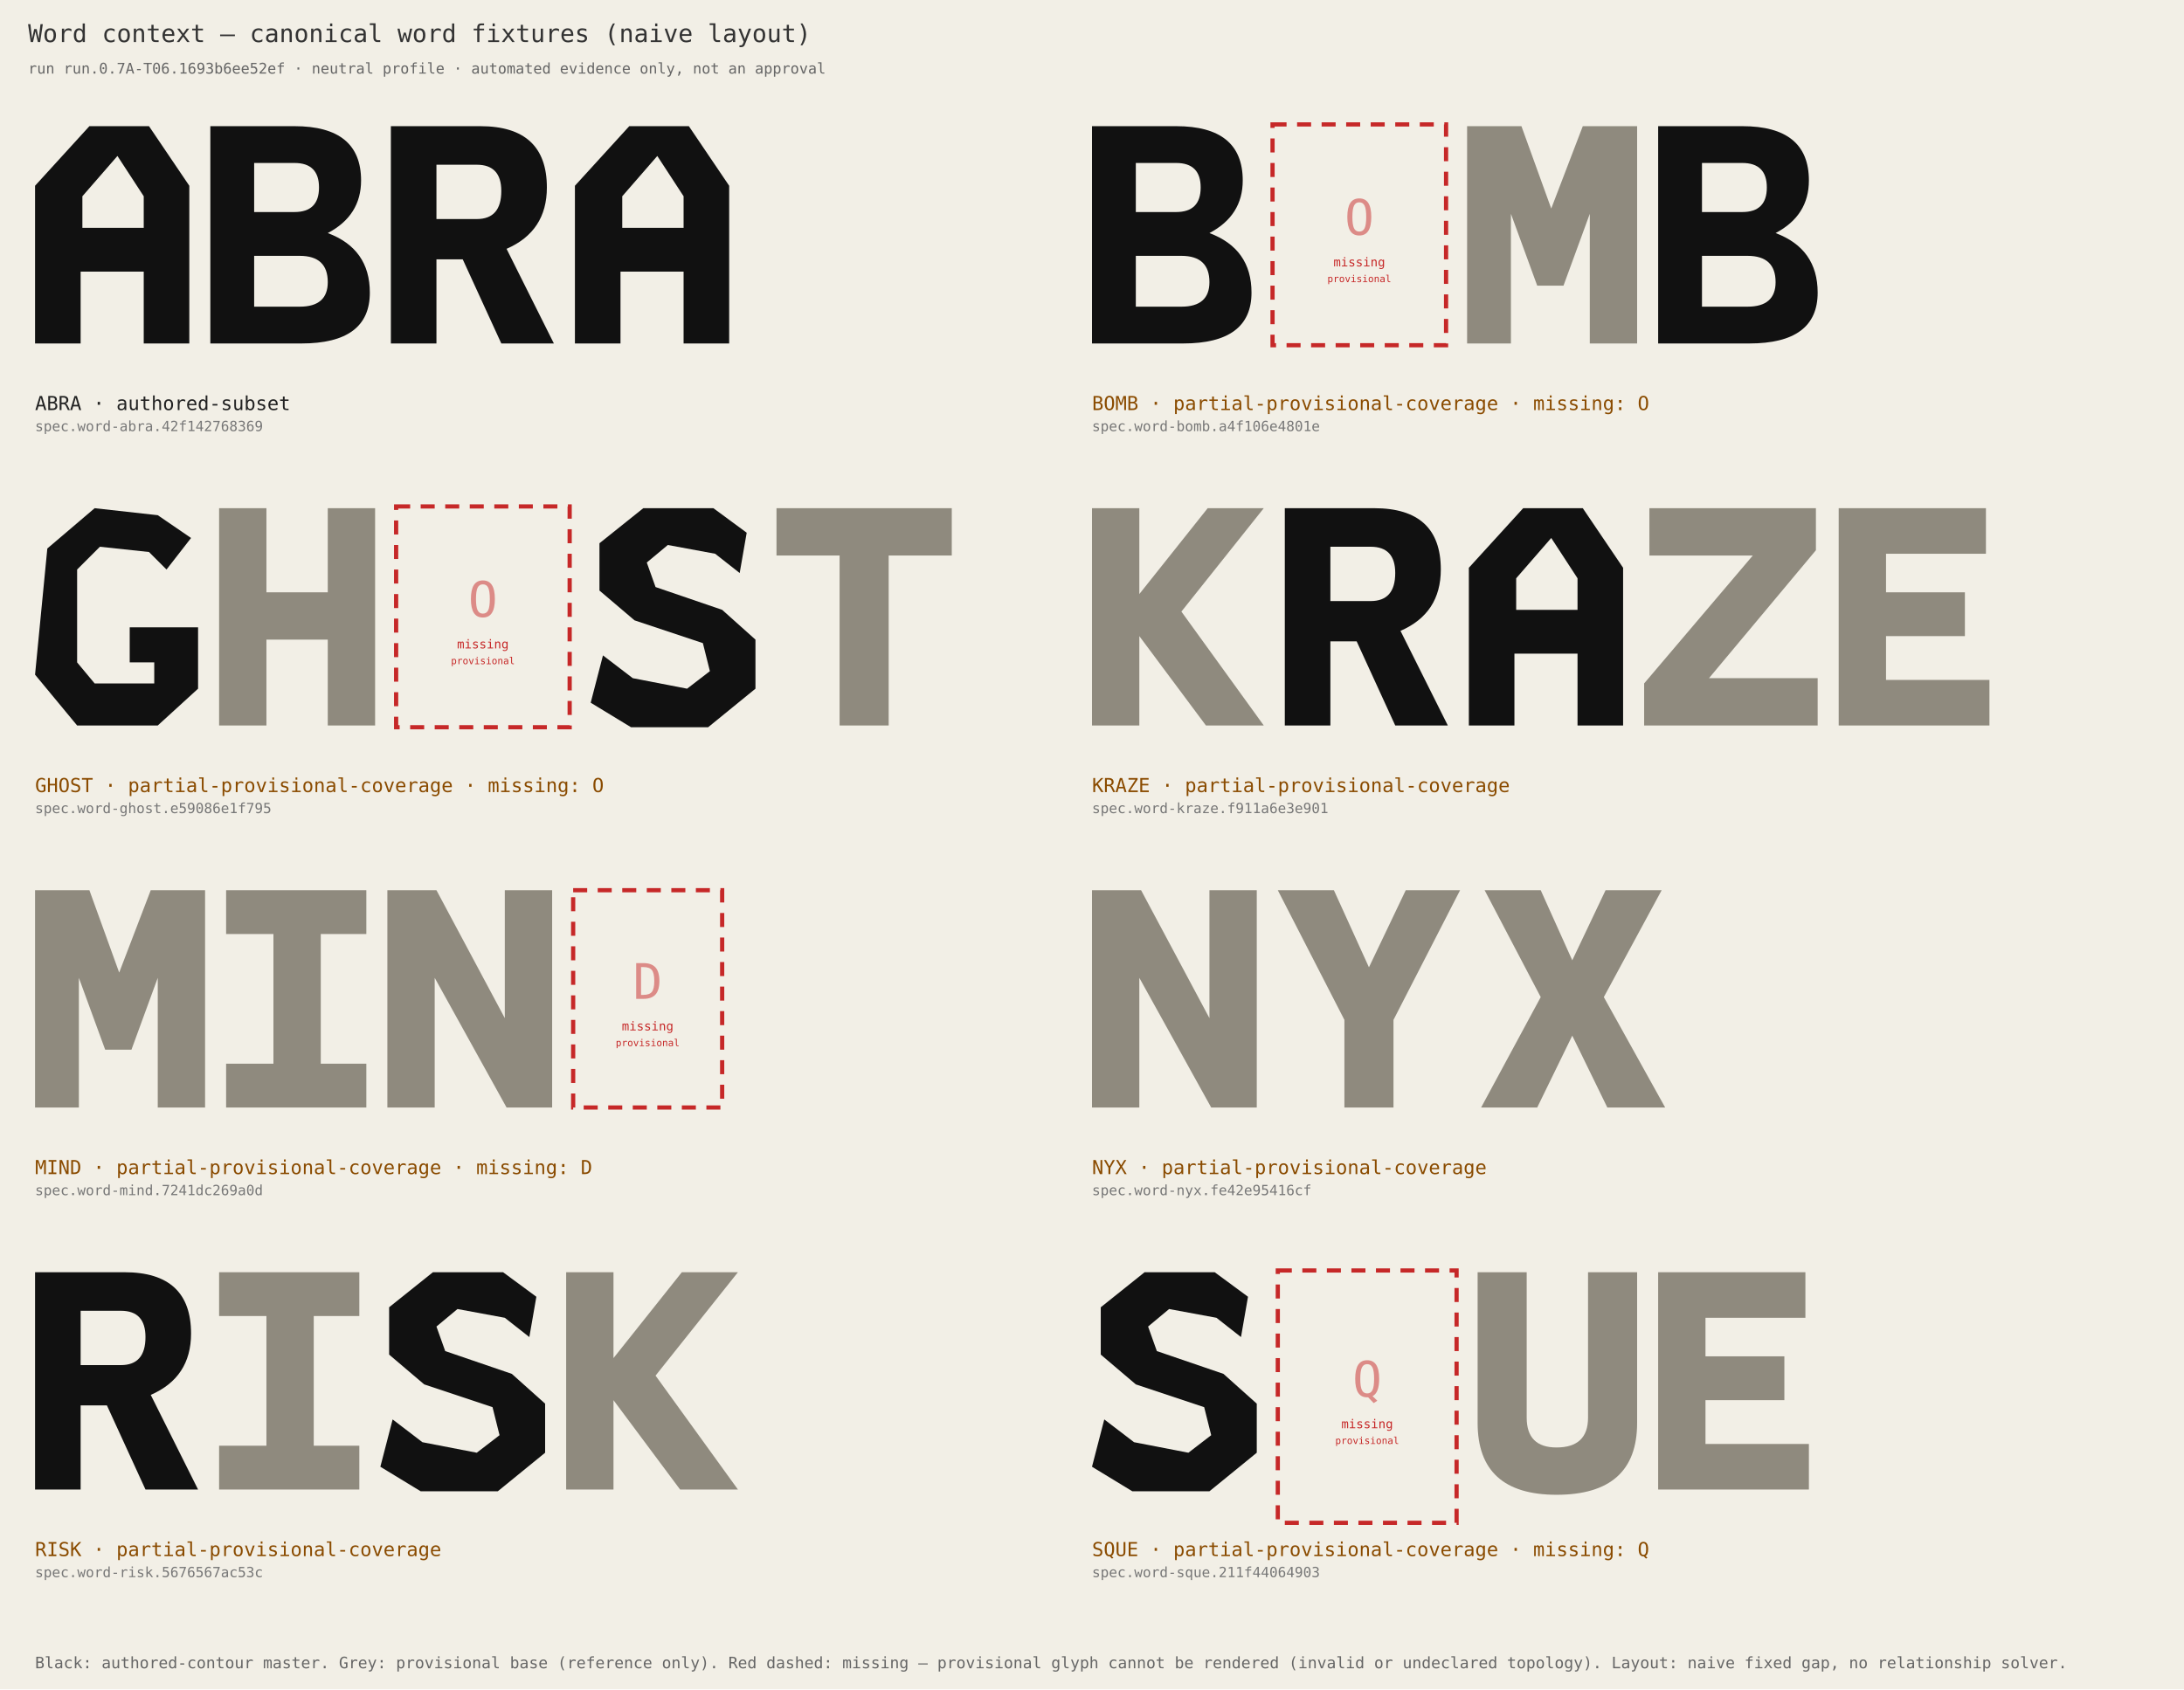
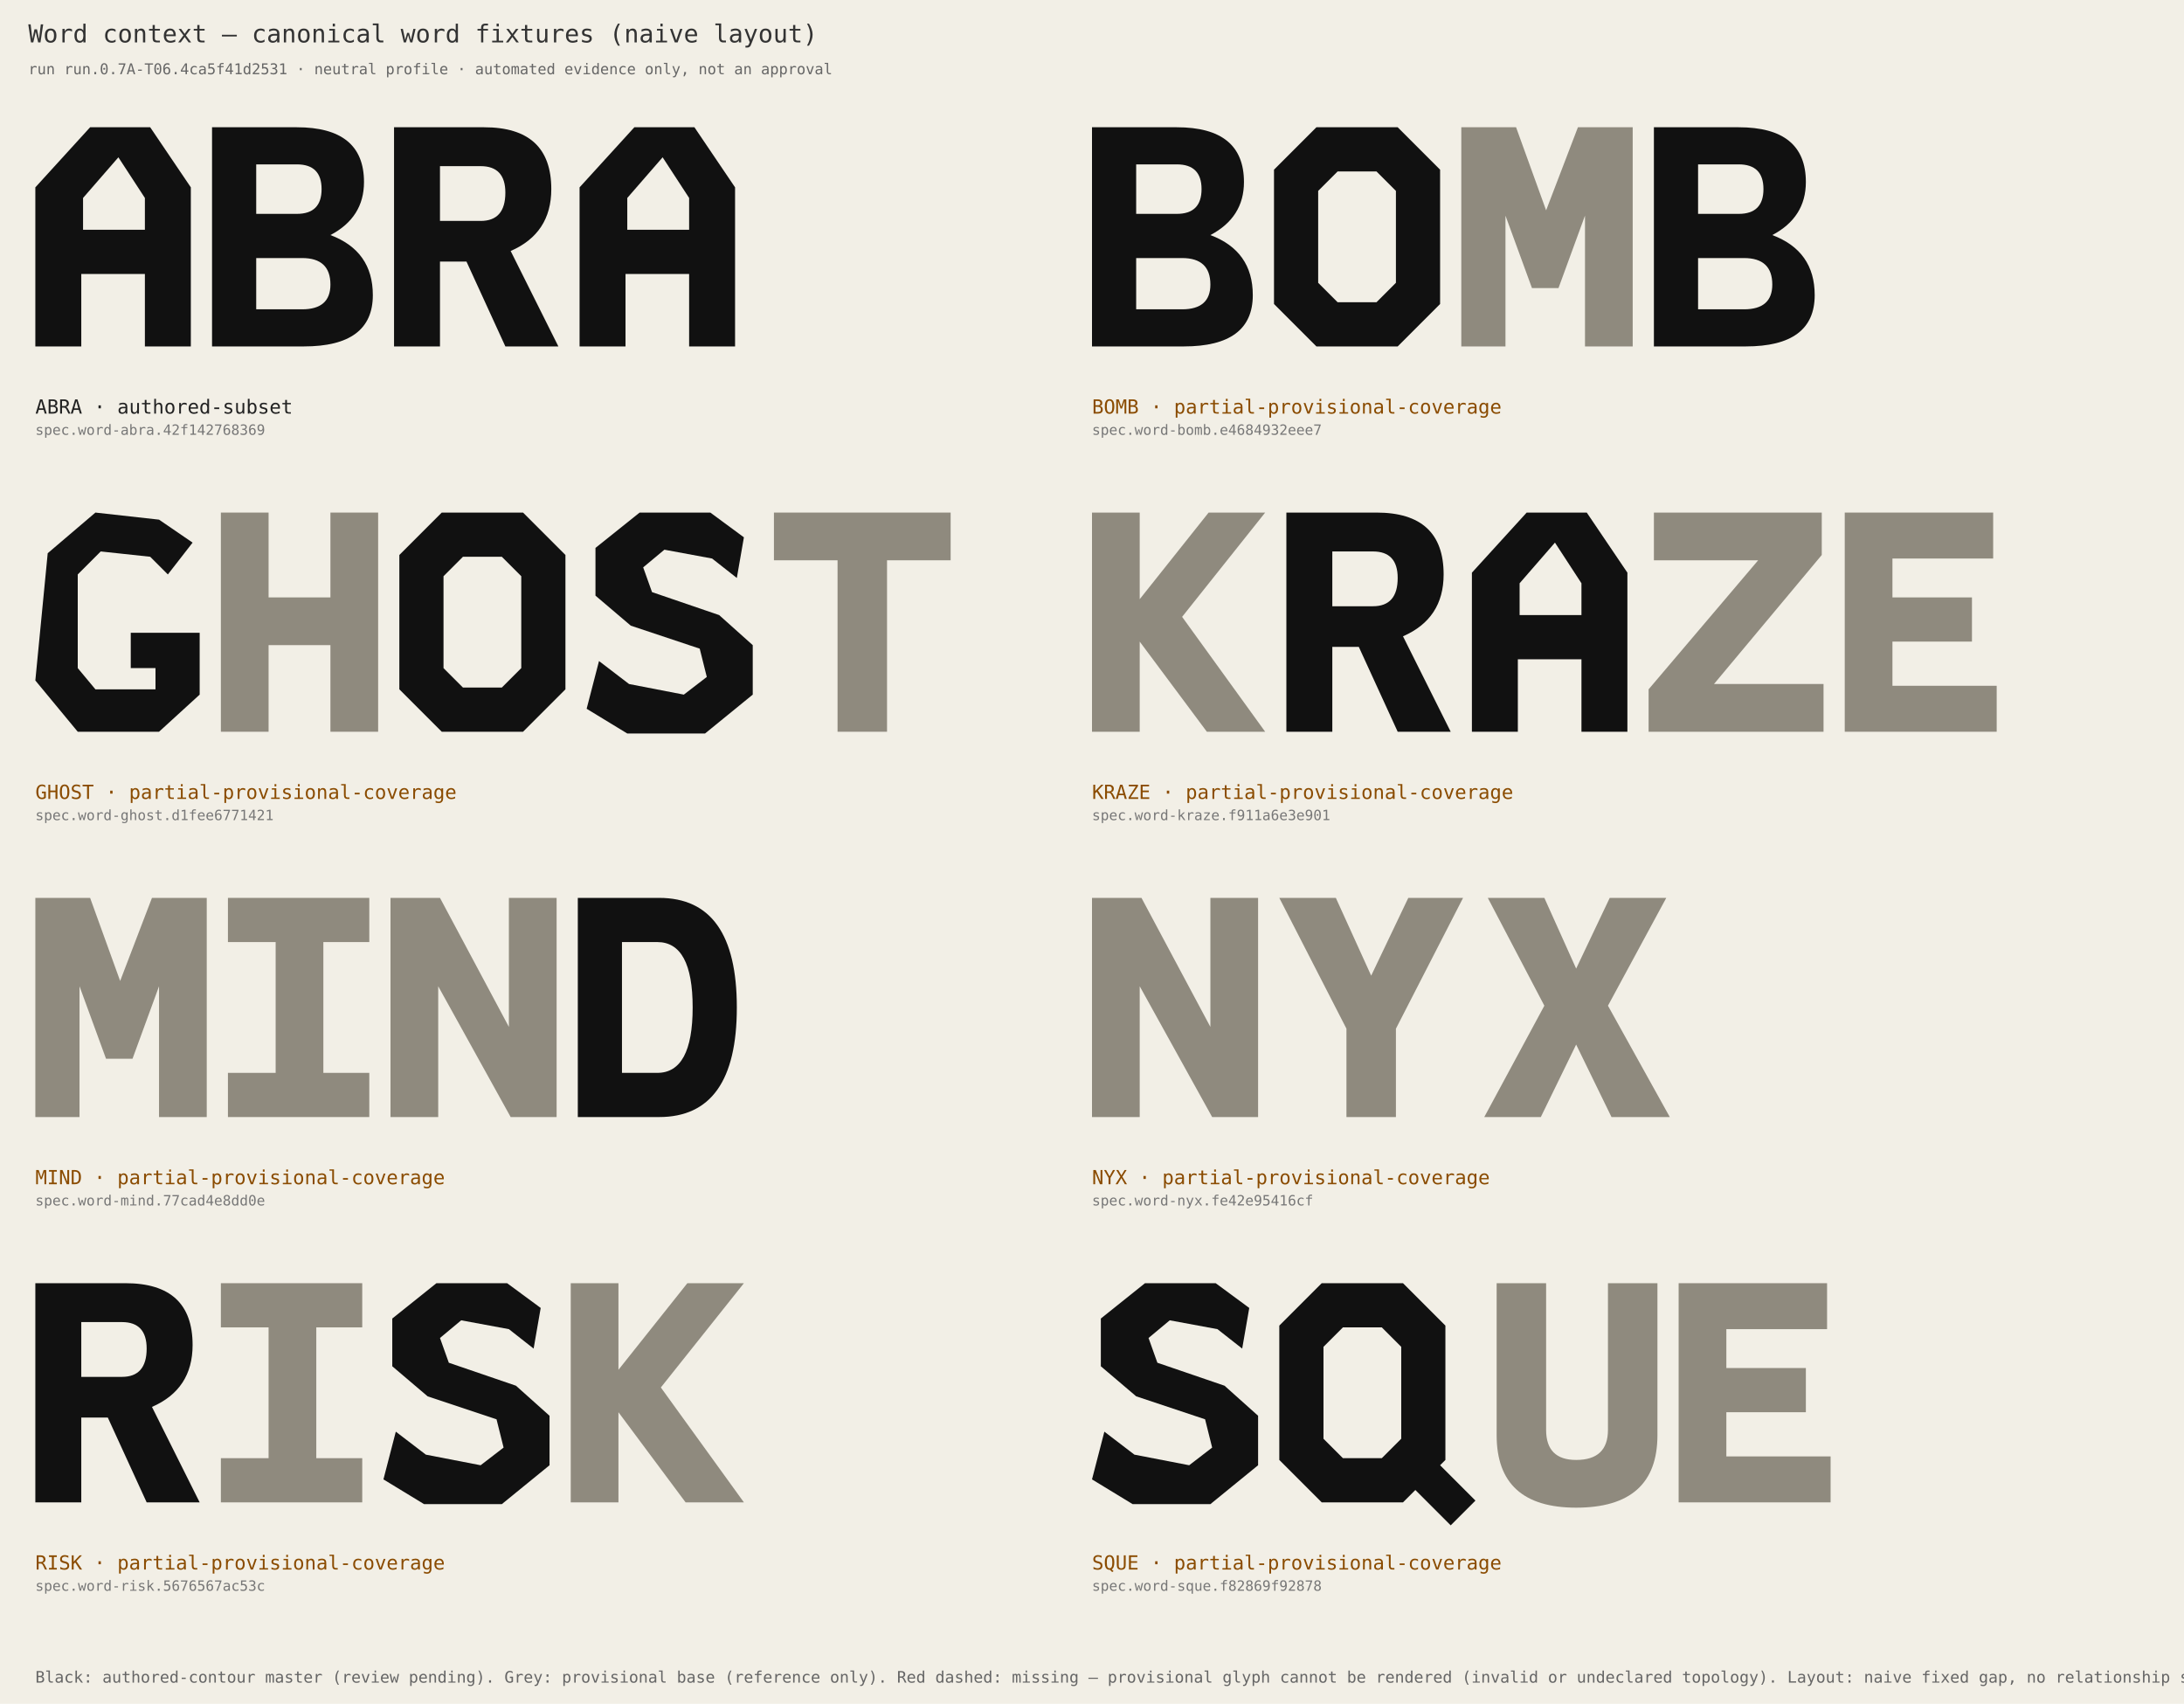
- <svg xmlns="http://www.w3.org/2000/svg" viewBox="0 0 623 482" width="1246" height="964" font-family="monospace" data-run-id="run.0.7A-T06.1693b6ee52ef" data-plate-renderer="proof-plates/1.0.0">
-   <rect x="0" y="0" width="623" height="482" fill="#f2efe6" />
+ <svg xmlns="http://www.w3.org/2000/svg" viewBox="0 0 618 482" width="1236" height="964" font-family="monospace" data-run-id="run.0.7A-T06.4ca5f41d2531" data-plate-renderer="proof-plates/1.0.0">
+   <rect x="0" y="0" width="618" height="482" fill="#f2efe6" />
  <text x="8" y="12" font-size="7" fill="#333">Word context — canonical word fixtures (naive layout)</text>
-   <text x="8" y="21" font-size="4.2" fill="#666">run run.0.7A-T06.1693b6ee52ef · neutral profile · automated evidence only, not an approval</text>
+   <text x="8" y="21" font-size="4.2" fill="#666">run run.0.7A-T06.4ca5f41d2531 · neutral profile · automated evidence only, not an approval</text>
  <g data-specimen-id="spec.word-abra.42f142768369" data-coverage="authored-subset">
    <g data-slot="0" data-status="rendered" transform="translate(6 32) scale(0.5)">
      <g data-glyph-id="latin.upper.A" data-variant-id="a.master" data-revision="2" data-geometry-hash="e9a15fff589da30bf08c490a9a6896087201eff34876c50f6705cea3101ceb97">
        <path data-role="fill" data-contour-id="glyph.A.contour.outer" d="M8 132 L8 42 L39 8 L73 8 L96 42 L96 132 L70 132 L70 91 L34 91 L34 132 Z M35 66 L70 66 L70 48 L55 25 L35 48 Z" fill="#111111" fill-rule="evenodd" />
      </g>
    </g>
    <g data-slot="1" data-status="rendered" transform="translate(55 32) scale(0.5)">
      <g data-glyph-id="latin.upper.B" data-variant-id="b.master" data-revision="2" data-geometry-hash="d63d11e73aba8a950b7cee49d4389879afcf2baaad795ef0d6b37f1bc1801a0f">
        <path data-role="fill" data-contour-id="glyph.B.contour.outer" d="M10 8 L58 8 Q96 8 96 39 Q96 59 77 69 Q101 78 101 103 Q101 132 62 132 L10 132 Z M35 29 L35 57 L58 57 Q72 57 72 43 Q72 29 58 29 Z M35 82 L35 111 L61 111 Q77 111 77 97 Q77 82 61 82 Z" fill="#111111" fill-rule="evenodd" />
      </g>
    </g>
    <g data-slot="2" data-status="rendered" transform="translate(106.5 32) scale(0.5)">
      <g data-glyph-id="latin.upper.R" data-variant-id="r.master" data-revision="2" data-geometry-hash="296004717abcb1189d0fe08b15a21e778f335b5213ee9a52cf070d03a511d47d">
        <path data-role="fill" data-contour-id="glyph.R.contour.outer" d="M10 132 L10 8 L61 8 Q99 8 99 43 Q99 68 76 78 L103 132 L73 132 L51 84 L36 84 L36 132 Z M36 30 L36 61 L59 61 Q73 61 73 45 Q73 30 59 30 Z" fill="#111111" fill-rule="evenodd" />
      </g>
    </g>
    <g data-slot="3" data-status="rendered" transform="translate(160 32) scale(0.5)">
      <g data-glyph-id="latin.upper.A" data-variant-id="a.master" data-revision="2" data-geometry-hash="e9a15fff589da30bf08c490a9a6896087201eff34876c50f6705cea3101ceb97">
        <path data-role="fill" data-contour-id="glyph.A.contour.outer" d="M8 132 L8 42 L39 8 L73 8 L96 42 L96 132 L70 132 L70 91 L34 91 L34 132 Z M35 66 L70 66 L70 48 L55 25 L35 48 Z" fill="#111111" fill-rule="evenodd" />
      </g>
    </g>
    <text x="10" y="117" font-size="5.5" fill="#222">ABRA · authored-subset</text>
    <text x="10" y="123" font-size="4" fill="#777">spec.word-abra.42f142768369</text>
  </g>
-   <g data-specimen-id="spec.word-bomb.a4f106e4801e" data-coverage="partial-provisional-coverage">
-     <g data-slot="0" data-status="rendered" transform="translate(306.5 32) scale(0.5)">
+   <g data-specimen-id="spec.word-bomb.e4684932eee7" data-coverage="partial-provisional-coverage">
+     <g data-slot="0" data-status="rendered" transform="translate(304 32) scale(0.5)">
      <g data-glyph-id="latin.upper.B" data-variant-id="b.master" data-revision="2" data-geometry-hash="d63d11e73aba8a950b7cee49d4389879afcf2baaad795ef0d6b37f1bc1801a0f">
        <path data-role="fill" data-contour-id="glyph.B.contour.outer" d="M10 8 L58 8 Q96 8 96 39 Q96 59 77 69 Q101 78 101 103 Q101 132 62 132 L10 132 Z M35 29 L35 57 L58 57 Q72 57 72 43 Q72 29 58 29 Z M35 82 L35 111 L61 111 Q77 111 77 97 Q77 82 61 82 Z" fill="#111111" fill-rule="evenodd" />
      </g>
    </g>
-     <g data-slot="1" data-glyph-id="latin.upper.O" data-status="missing" transform="translate(362 32) scale(0.5)">
-       <rect x="2" y="7" width="99" height="126" fill="none" stroke="#c62828" stroke-width="2.4" stroke-dasharray="8 6" />
-       <text x="51.5" y="70" text-anchor="middle" font-size="28" fill="#c62828" opacity="0.5">O</text>
-       <text x="51.5" y="88" text-anchor="middle" font-size="7" fill="#c62828">missing</text>
-       <text x="51.5" y="97" text-anchor="middle" font-size="5.5" fill="#c62828">provisional</text>
-     </g>
-     <g data-slot="2" data-status="rendered-provisional" transform="translate(415 32) scale(0.5)">
+     <g data-slot="1" data-status="rendered" transform="translate(357.5 32) scale(0.5)">
+       <g data-glyph-id="latin.upper.O" data-variant-id="o.master" data-revision="2" data-geometry-hash="c4804eb56ee64be9f4f3f1b4f71e24d07e436b2d49e7423f574af9228787f152">
+         <path data-role="fill" data-contour-id="glyph.O.contour.outer" d="M30 8 L76 8 L100 32 L100 108 L76 132 L30 132 L6 108 L6 32 Z M42 33 L31 44 L31 96 L42 107 L64 107 L75 96 L75 44 L64 33 Z" fill="#111111" fill-rule="evenodd" />
+       </g>
+     </g>
+     <g data-slot="2" data-status="rendered-provisional" transform="translate(410 32) scale(0.5)">
      <g data-glyph-id="latin.upper.M" data-variant-id="m.provisional" data-revision="1" data-geometry-hash="2d0de0830333be6045710391402cc0a88e210c09dd122b79a39f5264a06ceb81">
        <path data-role="fill" data-contour-id="glyph.M.contour.outer" d="M7 132 L7 8 L38 8 L55 55 L73 8 L104 8 L104 132 L77 132 L77 58 L62 99 L47 99 L32 58 L32 132 Z" fill="#8f8a7e" fill-rule="evenodd" />
      </g>
    </g>
-     <g data-slot="3" data-status="rendered" transform="translate(468 32) scale(0.5)">
+     <g data-slot="3" data-status="rendered" transform="translate(463 32) scale(0.5)">
      <g data-glyph-id="latin.upper.B" data-variant-id="b.master" data-revision="2" data-geometry-hash="d63d11e73aba8a950b7cee49d4389879afcf2baaad795ef0d6b37f1bc1801a0f">
        <path data-role="fill" data-contour-id="glyph.B.contour.outer" d="M10 8 L58 8 Q96 8 96 39 Q96 59 77 69 Q101 78 101 103 Q101 132 62 132 L10 132 Z M35 29 L35 57 L58 57 Q72 57 72 43 Q72 29 58 29 Z M35 82 L35 111 L61 111 Q77 111 77 97 Q77 82 61 82 Z" fill="#111111" fill-rule="evenodd" />
      </g>
    </g>
-     <text x="311.5" y="117" font-size="5.5" fill="#8a4b00">BOMB · partial-provisional-coverage · missing: O</text>
-     <text x="311.5" y="123" font-size="4" fill="#777">spec.word-bomb.a4f106e4801e</text>
-   </g>
-   <g data-specimen-id="spec.word-ghost.e59086e1f795" data-coverage="partial-provisional-coverage">
+     <text x="309" y="117" font-size="5.5" fill="#8a4b00">BOMB · partial-provisional-coverage</text>
+     <text x="309" y="123" font-size="4" fill="#777">spec.word-bomb.e4684932eee7</text>
+   </g>
+   <g data-specimen-id="spec.word-ghost.d1fee6771421" data-coverage="partial-provisional-coverage">
    <g data-slot="0" data-status="rendered" transform="translate(7.5 141) scale(0.5)">
      <g data-glyph-id="latin.upper.G" data-variant-id="g.master" data-revision="2" data-geometry-hash="c148c58c1f4e599ca2e7b932e7bff9838fcbf1dbbadf4f4c810fe02469d3f6ae">
        <path data-role="fill" data-contour-id="glyph.G.contour.outer" d="M94 25 L80 43 L70 33 L42 30 L29 43 L29 96 L39 108 L73 108 L73 96 L59 96 L59 76 L98 76 L98 111 L75 132 L29 132 L5 103 L12 31 L39 8 L75 12 Z" fill="#111111" fill-rule="evenodd" />
      </g>
    </g>
    <g data-slot="1" data-status="rendered-provisional" transform="translate(57.5 141) scale(0.5)">
      <g data-glyph-id="latin.upper.H" data-variant-id="h.provisional" data-revision="1" data-geometry-hash="867f6acdea61604818b8f4dc30d6cf66badd9e5379d9a72f81bbd4cba5a3643f">
        <path data-role="fill" data-contour-id="glyph.H.contour.outer" d="M10 8 L37 8 L37 56 L72 56 L72 8 L99 8 L99 132 L72 132 L72 83 L37 83 L37 132 L10 132 Z" fill="#8f8a7e" fill-rule="evenodd" />
      </g>
    </g>
-     <g data-slot="2" data-glyph-id="latin.upper.O" data-status="missing" transform="translate(112 141) scale(0.5)">
-       <rect x="2" y="7" width="99" height="126" fill="none" stroke="#c62828" stroke-width="2.4" stroke-dasharray="8 6" />
-       <text x="51.5" y="70" text-anchor="middle" font-size="28" fill="#c62828" opacity="0.5">O</text>
-       <text x="51.5" y="88" text-anchor="middle" font-size="7" fill="#c62828">missing</text>
-       <text x="51.5" y="97" text-anchor="middle" font-size="5.5" fill="#c62828">provisional</text>
-     </g>
-     <g data-slot="3" data-status="rendered" transform="translate(166 141) scale(0.5)">
+     <g data-slot="2" data-status="rendered" transform="translate(110 141) scale(0.5)">
+       <g data-glyph-id="latin.upper.O" data-variant-id="o.master" data-revision="2" data-geometry-hash="c4804eb56ee64be9f4f3f1b4f71e24d07e436b2d49e7423f574af9228787f152">
+         <path data-role="fill" data-contour-id="glyph.O.contour.outer" d="M30 8 L76 8 L100 32 L100 108 L76 132 L30 132 L6 108 L6 32 Z M42 33 L31 44 L31 96 L42 107 L64 107 L75 96 L75 44 L64 33 Z" fill="#111111" fill-rule="evenodd" />
+       </g>
+     </g>
+     <g data-slot="3" data-status="rendered" transform="translate(163.5 141) scale(0.5)">
      <g data-glyph-id="latin.upper.S" data-variant-id="s.master" data-revision="2" data-geometry-hash="cbeacc65e147b242a1ee01903cac8c83df57dd166d6335a865566b97ed6c85b9">
        <path data-role="fill" data-contour-id="glyph.S.contour.outer" d="M94 22 L90 45 L76 34 L49 29 L37 39 L42 53 L80 66 L99 83 L99 111 L72 133 L28 133 L5 119 L12 92 L29 105 L60 111 L73 101 L69 85 L30 72 L10 55 L10 28 L35 8 L75 8 Z" fill="#111111" fill-rule="evenodd" />
      </g>
    </g>
-     <g data-slot="4" data-status="rendered-provisional" transform="translate(219 141) scale(0.5)">
+     <g data-slot="4" data-status="rendered-provisional" transform="translate(216.5 141) scale(0.5)">
      <g data-glyph-id="latin.upper.T" data-variant-id="t.provisional" data-revision="1" data-geometry-hash="5e359f5117723a7cc50d780be8758127dfcde38b3f3c58989710e32cbcc06b35">
        <path data-role="fill" data-contour-id="glyph.T.contour.outer" d="M5 8 L105 8 L105 35 L69 35 L69 132 L41 132 L41 35 L5 35 Z" fill="#8f8a7e" fill-rule="evenodd" />
      </g>
    </g>
-     <text x="10" y="226" font-size="5.5" fill="#8a4b00">GHOST · partial-provisional-coverage · missing: O</text>
-     <text x="10" y="232" font-size="4" fill="#777">spec.word-ghost.e59086e1f795</text>
+     <text x="10" y="226" font-size="5.5" fill="#8a4b00">GHOST · partial-provisional-coverage</text>
+     <text x="10" y="232" font-size="4" fill="#777">spec.word-ghost.d1fee6771421</text>
  </g>
  <g data-specimen-id="spec.word-kraze.f911a6e3e901" data-coverage="partial-provisional-coverage">
-     <g data-slot="0" data-status="rendered-provisional" transform="translate(306.5 141) scale(0.5)">
+     <g data-slot="0" data-status="rendered-provisional" transform="translate(304 141) scale(0.5)">
      <g data-glyph-id="latin.upper.K" data-variant-id="k.provisional" data-revision="1" data-geometry-hash="2d8faa633817fadc3ef97d32853672f650d3ded673d5f01591237bd3acaf71b1">
        <path data-role="fill" data-contour-id="glyph.K.contour.outer" d="M10 8 L37 8 L37 57 L76 8 L108 8 L61 67 L108 132 L75 132 L37 81 L37 132 L10 132 Z" fill="#8f8a7e" fill-rule="evenodd" />
      </g>
    </g>
-     <g data-slot="1" data-status="rendered" transform="translate(361.5 141) scale(0.5)">
+     <g data-slot="1" data-status="rendered" transform="translate(359 141) scale(0.5)">
      <g data-glyph-id="latin.upper.R" data-variant-id="r.master" data-revision="2" data-geometry-hash="296004717abcb1189d0fe08b15a21e778f335b5213ee9a52cf070d03a511d47d">
        <path data-role="fill" data-contour-id="glyph.R.contour.outer" d="M10 132 L10 8 L61 8 Q99 8 99 43 Q99 68 76 78 L103 132 L73 132 L51 84 L36 84 L36 132 Z M36 30 L36 61 L59 61 Q73 61 73 45 Q73 30 59 30 Z" fill="#111111" fill-rule="evenodd" />
      </g>
    </g>
-     <g data-slot="2" data-status="rendered" transform="translate(415 141) scale(0.5)">
+     <g data-slot="2" data-status="rendered" transform="translate(412.5 141) scale(0.5)">
      <g data-glyph-id="latin.upper.A" data-variant-id="a.master" data-revision="2" data-geometry-hash="e9a15fff589da30bf08c490a9a6896087201eff34876c50f6705cea3101ceb97">
        <path data-role="fill" data-contour-id="glyph.A.contour.outer" d="M8 132 L8 42 L39 8 L73 8 L96 42 L96 132 L70 132 L70 91 L34 91 L34 132 Z M35 66 L70 66 L70 48 L55 25 L35 48 Z" fill="#111111" fill-rule="evenodd" />
      </g>
    </g>
-     <g data-slot="3" data-status="rendered-provisional" transform="translate(466.5 141) scale(0.5)">
+     <g data-slot="3" data-status="rendered-provisional" transform="translate(464 141) scale(0.5)">
      <g data-glyph-id="latin.upper.Z" data-variant-id="z.provisional" data-revision="1" data-geometry-hash="08db8898d7f4a7e7112742c050c134c88db6c31d22b4cfebdc341eb18e7b4ddc">
        <path data-role="fill" data-contour-id="glyph.Z.contour.outer" d="M8 8 L103 8 L103 32 L42 105 L104 105 L104 132 L5 132 L5 108 L67 35 L8 35 Z" fill="#8f8a7e" fill-rule="evenodd" />
      </g>
    </g>
-     <g data-slot="4" data-status="rendered-provisional" transform="translate(519.5 141) scale(0.5)">
+     <g data-slot="4" data-status="rendered-provisional" transform="translate(517 141) scale(0.5)">
      <g data-glyph-id="latin.upper.E" data-variant-id="e.provisional" data-revision="1" data-geometry-hash="2cc3b3ed01ef4eb67ccc4f44290c4d0e2e7139382c10f7ad2190aebe3bab2e4b">
        <path data-role="fill" data-contour-id="glyph.E.contour.outer" d="M94 8 L94 34 L37 34 L37 56 L82 56 L82 81 L37 81 L37 106 L96 106 L96 132 L10 132 L10 8 Z" fill="#8f8a7e" fill-rule="evenodd" />
      </g>
    </g>
-     <text x="311.5" y="226" font-size="5.5" fill="#8a4b00">KRAZE · partial-provisional-coverage</text>
-     <text x="311.5" y="232" font-size="4" fill="#777">spec.word-kraze.f911a6e3e901</text>
-   </g>
-   <g data-specimen-id="spec.word-mind.7241dc269a0d" data-coverage="partial-provisional-coverage">
+     <text x="309" y="226" font-size="5.5" fill="#8a4b00">KRAZE · partial-provisional-coverage</text>
+     <text x="309" y="232" font-size="4" fill="#777">spec.word-kraze.f911a6e3e901</text>
+   </g>
+   <g data-specimen-id="spec.word-mind.77cad4e8dd0e" data-coverage="partial-provisional-coverage">
    <g data-slot="0" data-status="rendered-provisional" transform="translate(6.5 250) scale(0.5)">
      <g data-glyph-id="latin.upper.M" data-variant-id="m.provisional" data-revision="1" data-geometry-hash="2d0de0830333be6045710391402cc0a88e210c09dd122b79a39f5264a06ceb81">
        <path data-role="fill" data-contour-id="glyph.M.contour.outer" d="M7 132 L7 8 L38 8 L55 55 L73 8 L104 8 L104 132 L77 132 L77 58 L62 99 L47 99 L32 58 L32 132 Z" fill="#8f8a7e" fill-rule="evenodd" />
      </g>
    </g>
    <g data-slot="1" data-status="rendered-provisional" transform="translate(58.5 250) scale(0.5)">
      <g data-glyph-id="latin.upper.I" data-variant-id="i.provisional" data-revision="1" data-geometry-hash="bf33c5efb40389329e21513573ded4187f3a31432bdddd2d010d011ec65d9d31">
        <path data-role="fill" data-contour-id="glyph.I.contour.outer" d="M12 8 L92 8 L92 33 L66 33 L66 107 L92 107 L92 132 L12 132 L12 107 L39 107 L39 33 L12 33 Z" fill="#8f8a7e" fill-rule="evenodd" />
      </g>
    </g>
    <g data-slot="2" data-status="rendered-provisional" transform="translate(106 250) scale(0.5)">
      <g data-glyph-id="latin.upper.N" data-variant-id="n.provisional" data-revision="1" data-geometry-hash="ce4ab16f96f15a9d0b9004975eff7d8bf64fa3d65a07844ba74a9c33b3dcbffc">
        <path data-role="fill" data-contour-id="glyph.N.contour.outer" d="M9 132 L9 8 L37 8 L76 81 L76 8 L103 8 L103 132 L77 132 L36 58 L36 132 Z" fill="#8f8a7e" fill-rule="evenodd" />
      </g>
    </g>
-     <g data-slot="3" data-glyph-id="latin.upper.D" data-status="missing" transform="translate(158.5 250) scale(0.5)">
-       <rect x="10" y="8" width="85" height="124" fill="none" stroke="#c62828" stroke-width="2.4" stroke-dasharray="8 6" />
-       <text x="52.5" y="70" text-anchor="middle" font-size="28" fill="#c62828" opacity="0.5">D</text>
-       <text x="52.5" y="88" text-anchor="middle" font-size="7" fill="#c62828">missing</text>
-       <text x="52.5" y="97" text-anchor="middle" font-size="5.5" fill="#c62828">provisional</text>
-     </g>
-     <text x="10" y="335" font-size="5.5" fill="#8a4b00">MIND · partial-provisional-coverage · missing: D</text>
-     <text x="10" y="341" font-size="4" fill="#777">spec.word-mind.7241dc269a0d</text>
+     <g data-slot="3" data-status="rendered" transform="translate(158.5 250) scale(0.5)">
+       <g data-glyph-id="latin.upper.D" data-variant-id="d.master" data-revision="2" data-geometry-hash="1aba4ce4d17869e06ecf85ac2443faad24d6acdfa7a10637f7523fb4429d299a">
+         <path data-role="fill" data-contour-id="glyph.D.contour.outer" d="M10 8 L56 8 Q100 8 100 70 Q100 132 56 132 L10 132 Z M35 33 L35 107 L55 107 Q75 107 75 70 Q75 33 55 33 Z" fill="#111111" fill-rule="evenodd" />
+       </g>
+     </g>
+     <text x="10" y="335" font-size="5.5" fill="#8a4b00">MIND · partial-provisional-coverage</text>
+     <text x="10" y="341" font-size="4" fill="#777">spec.word-mind.77cad4e8dd0e</text>
  </g>
  <g data-specimen-id="spec.word-nyx.fe42e95416cf" data-coverage="partial-provisional-coverage">
-     <g data-slot="0" data-status="rendered-provisional" transform="translate(307 250) scale(0.5)">
+     <g data-slot="0" data-status="rendered-provisional" transform="translate(304.5 250) scale(0.5)">
      <g data-glyph-id="latin.upper.N" data-variant-id="n.provisional" data-revision="1" data-geometry-hash="ce4ab16f96f15a9d0b9004975eff7d8bf64fa3d65a07844ba74a9c33b3dcbffc">
        <path data-role="fill" data-contour-id="glyph.N.contour.outer" d="M9 132 L9 8 L37 8 L76 81 L76 8 L103 8 L103 132 L77 132 L36 58 L36 132 Z" fill="#8f8a7e" fill-rule="evenodd" />
      </g>
    </g>
-     <g data-slot="1" data-status="rendered-provisional" transform="translate(362 250) scale(0.5)">
+     <g data-slot="1" data-status="rendered-provisional" transform="translate(359.5 250) scale(0.5)">
      <g data-glyph-id="latin.upper.Y" data-variant-id="y.provisional" data-revision="1" data-geometry-hash="728b137f22b205f19749e15c27fc86b15bfa47389789a6603623d584c05c815b">
        <path data-role="fill" data-contour-id="glyph.Y.contour.outer" d="M5 8 L37 8 L57 52 L78 8 L109 8 L71 82 L71 132 L43 132 L43 82 Z" fill="#8f8a7e" fill-rule="evenodd" />
      </g>
    </g>
-     <g data-slot="2" data-status="rendered-provisional" transform="translate(420 250) scale(0.5)">
+     <g data-slot="2" data-status="rendered-provisional" transform="translate(417.5 250) scale(0.5)">
      <g data-glyph-id="latin.upper.X" data-variant-id="x.provisional" data-revision="1" data-geometry-hash="25a5da3a6abb92917e92c4f1d39675776b18e6ab258b0f49c4ec1aa75f2735e1">
        <path data-role="fill" data-contour-id="glyph.X.contour.outer" d="M7 8 L39 8 L57 48 L76 8 L108 8 L75 69 L110 132 L77 132 L57 91 L37 132 L5 132 L39 69 Z" fill="#8f8a7e" fill-rule="evenodd" />
      </g>
    </g>
-     <text x="311.5" y="335" font-size="5.5" fill="#8a4b00">NYX · partial-provisional-coverage</text>
-     <text x="311.5" y="341" font-size="4" fill="#777">spec.word-nyx.fe42e95416cf</text>
+     <text x="309" y="335" font-size="5.5" fill="#8a4b00">NYX · partial-provisional-coverage</text>
+     <text x="309" y="341" font-size="4" fill="#777">spec.word-nyx.fe42e95416cf</text>
  </g>
  <g data-specimen-id="spec.word-risk.5676567ac53c" data-coverage="partial-provisional-coverage">
    <g data-slot="0" data-status="rendered" transform="translate(5 359) scale(0.5)">
      <g data-glyph-id="latin.upper.R" data-variant-id="r.master" data-revision="2" data-geometry-hash="296004717abcb1189d0fe08b15a21e778f335b5213ee9a52cf070d03a511d47d">
        <path data-role="fill" data-contour-id="glyph.R.contour.outer" d="M10 132 L10 8 L61 8 Q99 8 99 43 Q99 68 76 78 L103 132 L73 132 L51 84 L36 84 L36 132 Z M36 30 L36 61 L59 61 Q73 61 73 45 Q73 30 59 30 Z" fill="#111111" fill-rule="evenodd" />
      </g>
    </g>
    <g data-slot="1" data-status="rendered-provisional" transform="translate(56.5 359) scale(0.5)">
      <g data-glyph-id="latin.upper.I" data-variant-id="i.provisional" data-revision="1" data-geometry-hash="bf33c5efb40389329e21513573ded4187f3a31432bdddd2d010d011ec65d9d31">
        <path data-role="fill" data-contour-id="glyph.I.contour.outer" d="M12 8 L92 8 L92 33 L66 33 L66 107 L92 107 L92 132 L12 132 L12 107 L39 107 L39 33 L12 33 Z" fill="#8f8a7e" fill-rule="evenodd" />
      </g>
    </g>
    <g data-slot="2" data-status="rendered" transform="translate(106 359) scale(0.5)">
      <g data-glyph-id="latin.upper.S" data-variant-id="s.master" data-revision="2" data-geometry-hash="cbeacc65e147b242a1ee01903cac8c83df57dd166d6335a865566b97ed6c85b9">
        <path data-role="fill" data-contour-id="glyph.S.contour.outer" d="M94 22 L90 45 L76 34 L49 29 L37 39 L42 53 L80 66 L99 83 L99 111 L72 133 L28 133 L5 119 L12 92 L29 105 L60 111 L73 101 L69 85 L30 72 L10 55 L10 28 L35 8 L75 8 Z" fill="#111111" fill-rule="evenodd" />
      </g>
    </g>
    <g data-slot="3" data-status="rendered-provisional" transform="translate(156.5 359) scale(0.5)">
      <g data-glyph-id="latin.upper.K" data-variant-id="k.provisional" data-revision="1" data-geometry-hash="2d8faa633817fadc3ef97d32853672f650d3ded673d5f01591237bd3acaf71b1">
        <path data-role="fill" data-contour-id="glyph.K.contour.outer" d="M10 8 L37 8 L37 57 L76 8 L108 8 L61 67 L108 132 L75 132 L37 81 L37 132 L10 132 Z" fill="#8f8a7e" fill-rule="evenodd" />
      </g>
    </g>
    <text x="10" y="444" font-size="5.5" fill="#8a4b00">RISK · partial-provisional-coverage</text>
    <text x="10" y="450" font-size="4" fill="#777">spec.word-risk.5676567ac53c</text>
  </g>
-   <g data-specimen-id="spec.word-sque.211f44064903" data-coverage="partial-provisional-coverage">
-     <g data-slot="0" data-status="rendered" transform="translate(309 359) scale(0.5)">
+   <g data-specimen-id="spec.word-sque.f82869f92878" data-coverage="partial-provisional-coverage">
+     <g data-slot="0" data-status="rendered" transform="translate(306.5 359) scale(0.5)">
      <g data-glyph-id="latin.upper.S" data-variant-id="s.master" data-revision="2" data-geometry-hash="cbeacc65e147b242a1ee01903cac8c83df57dd166d6335a865566b97ed6c85b9">
        <path data-role="fill" data-contour-id="glyph.S.contour.outer" d="M94 22 L90 45 L76 34 L49 29 L37 39 L42 53 L80 66 L99 83 L99 111 L72 133 L28 133 L5 119 L12 92 L29 105 L60 111 L73 101 L69 85 L30 72 L10 55 L10 28 L35 8 L75 8 Z" fill="#111111" fill-rule="evenodd" />
      </g>
    </g>
-     <g data-slot="1" data-glyph-id="latin.upper.Q" data-status="missing" transform="translate(363.5 359) scale(0.5)">
-       <rect x="2" y="7" width="102" height="144" fill="none" stroke="#c62828" stroke-width="2.4" stroke-dasharray="8 6" />
-       <text x="53" y="79" text-anchor="middle" font-size="28" fill="#c62828" opacity="0.5">Q</text>
-       <text x="53" y="97" text-anchor="middle" font-size="7" fill="#c62828">missing</text>
-       <text x="53" y="106" text-anchor="middle" font-size="5.5" fill="#c62828">provisional</text>
-     </g>
-     <g data-slot="2" data-status="rendered-provisional" transform="translate(417 359) scale(0.5)">
+     <g data-slot="1" data-status="rendered" transform="translate(359 359) scale(0.5)">
+       <g data-glyph-id="latin.upper.Q" data-variant-id="q.master" data-revision="2" data-geometry-hash="dae7043438d8ff42ba896c54d2698fbd0b29a1cb5450f88d44052ed33a7a1257">
+         <path data-role="fill" data-contour-id="glyph.Q.contour.outer" d="M30 8 L76 8 L100 32 L100 108 L97 111 L117 131 L103 145 L83 125 L76 132 L30 132 L6 108 L6 32 Z M42 33 L31 44 L31 96 L42 107 L64 107 L75 96 L75 44 L64 33 Z" fill="#111111" fill-rule="evenodd" />
+       </g>
+     </g>
+     <g data-slot="2" data-status="rendered-provisional" transform="translate(419 359) scale(0.5)">
      <g data-glyph-id="latin.upper.U" data-variant-id="u.provisional" data-revision="1" data-geometry-hash="473538c6d85ef8e47ee3c8a2e973dd602cb25512b9d48f931574cb971d8ef299">
        <path data-role="fill" data-contour-id="glyph.U.contour.outer" d="M9 8 L37 8 L37 91 Q37 108 54 108 Q72 108 72 91 L72 8 L100 8 L100 94 Q100 135 54 135 Q9 135 9 94 Z" fill="#8f8a7e" fill-rule="evenodd" />
      </g>
    </g>
-     <g data-slot="3" data-status="rendered-provisional" transform="translate(468 359) scale(0.5)">
+     <g data-slot="3" data-status="rendered-provisional" transform="translate(470 359) scale(0.5)">
      <g data-glyph-id="latin.upper.E" data-variant-id="e.provisional" data-revision="1" data-geometry-hash="2cc3b3ed01ef4eb67ccc4f44290c4d0e2e7139382c10f7ad2190aebe3bab2e4b">
        <path data-role="fill" data-contour-id="glyph.E.contour.outer" d="M94 8 L94 34 L37 34 L37 56 L82 56 L82 81 L37 81 L37 106 L96 106 L96 132 L10 132 L10 8 Z" fill="#8f8a7e" fill-rule="evenodd" />
      </g>
    </g>
-     <text x="311.5" y="444" font-size="5.5" fill="#8a4b00">SQUE · partial-provisional-coverage · missing: Q</text>
-     <text x="311.5" y="450" font-size="4" fill="#777">spec.word-sque.211f44064903</text>
-   </g>
-   <text x="10" y="476" font-size="4.5" fill="#666">Black: authored-contour master. Grey: provisional base (reference only). Red dashed: missing — provisional glyph cannot be rendered (invalid or undeclared topology). Layout: naive fixed gap, no relationship solver.</text>
+     <text x="309" y="444" font-size="5.5" fill="#8a4b00">SQUE · partial-provisional-coverage</text>
+     <text x="309" y="450" font-size="4" fill="#777">spec.word-sque.f82869f92878</text>
+   </g>
+   <text x="10" y="476" font-size="4.5" fill="#666">Black: authored-contour master (review pending). Grey: provisional base (reference only). Red dashed: missing — provisional glyph cannot be rendered (invalid or undeclared topology). Layout: naive fixed gap, no relationship solver.</text>
</svg>
